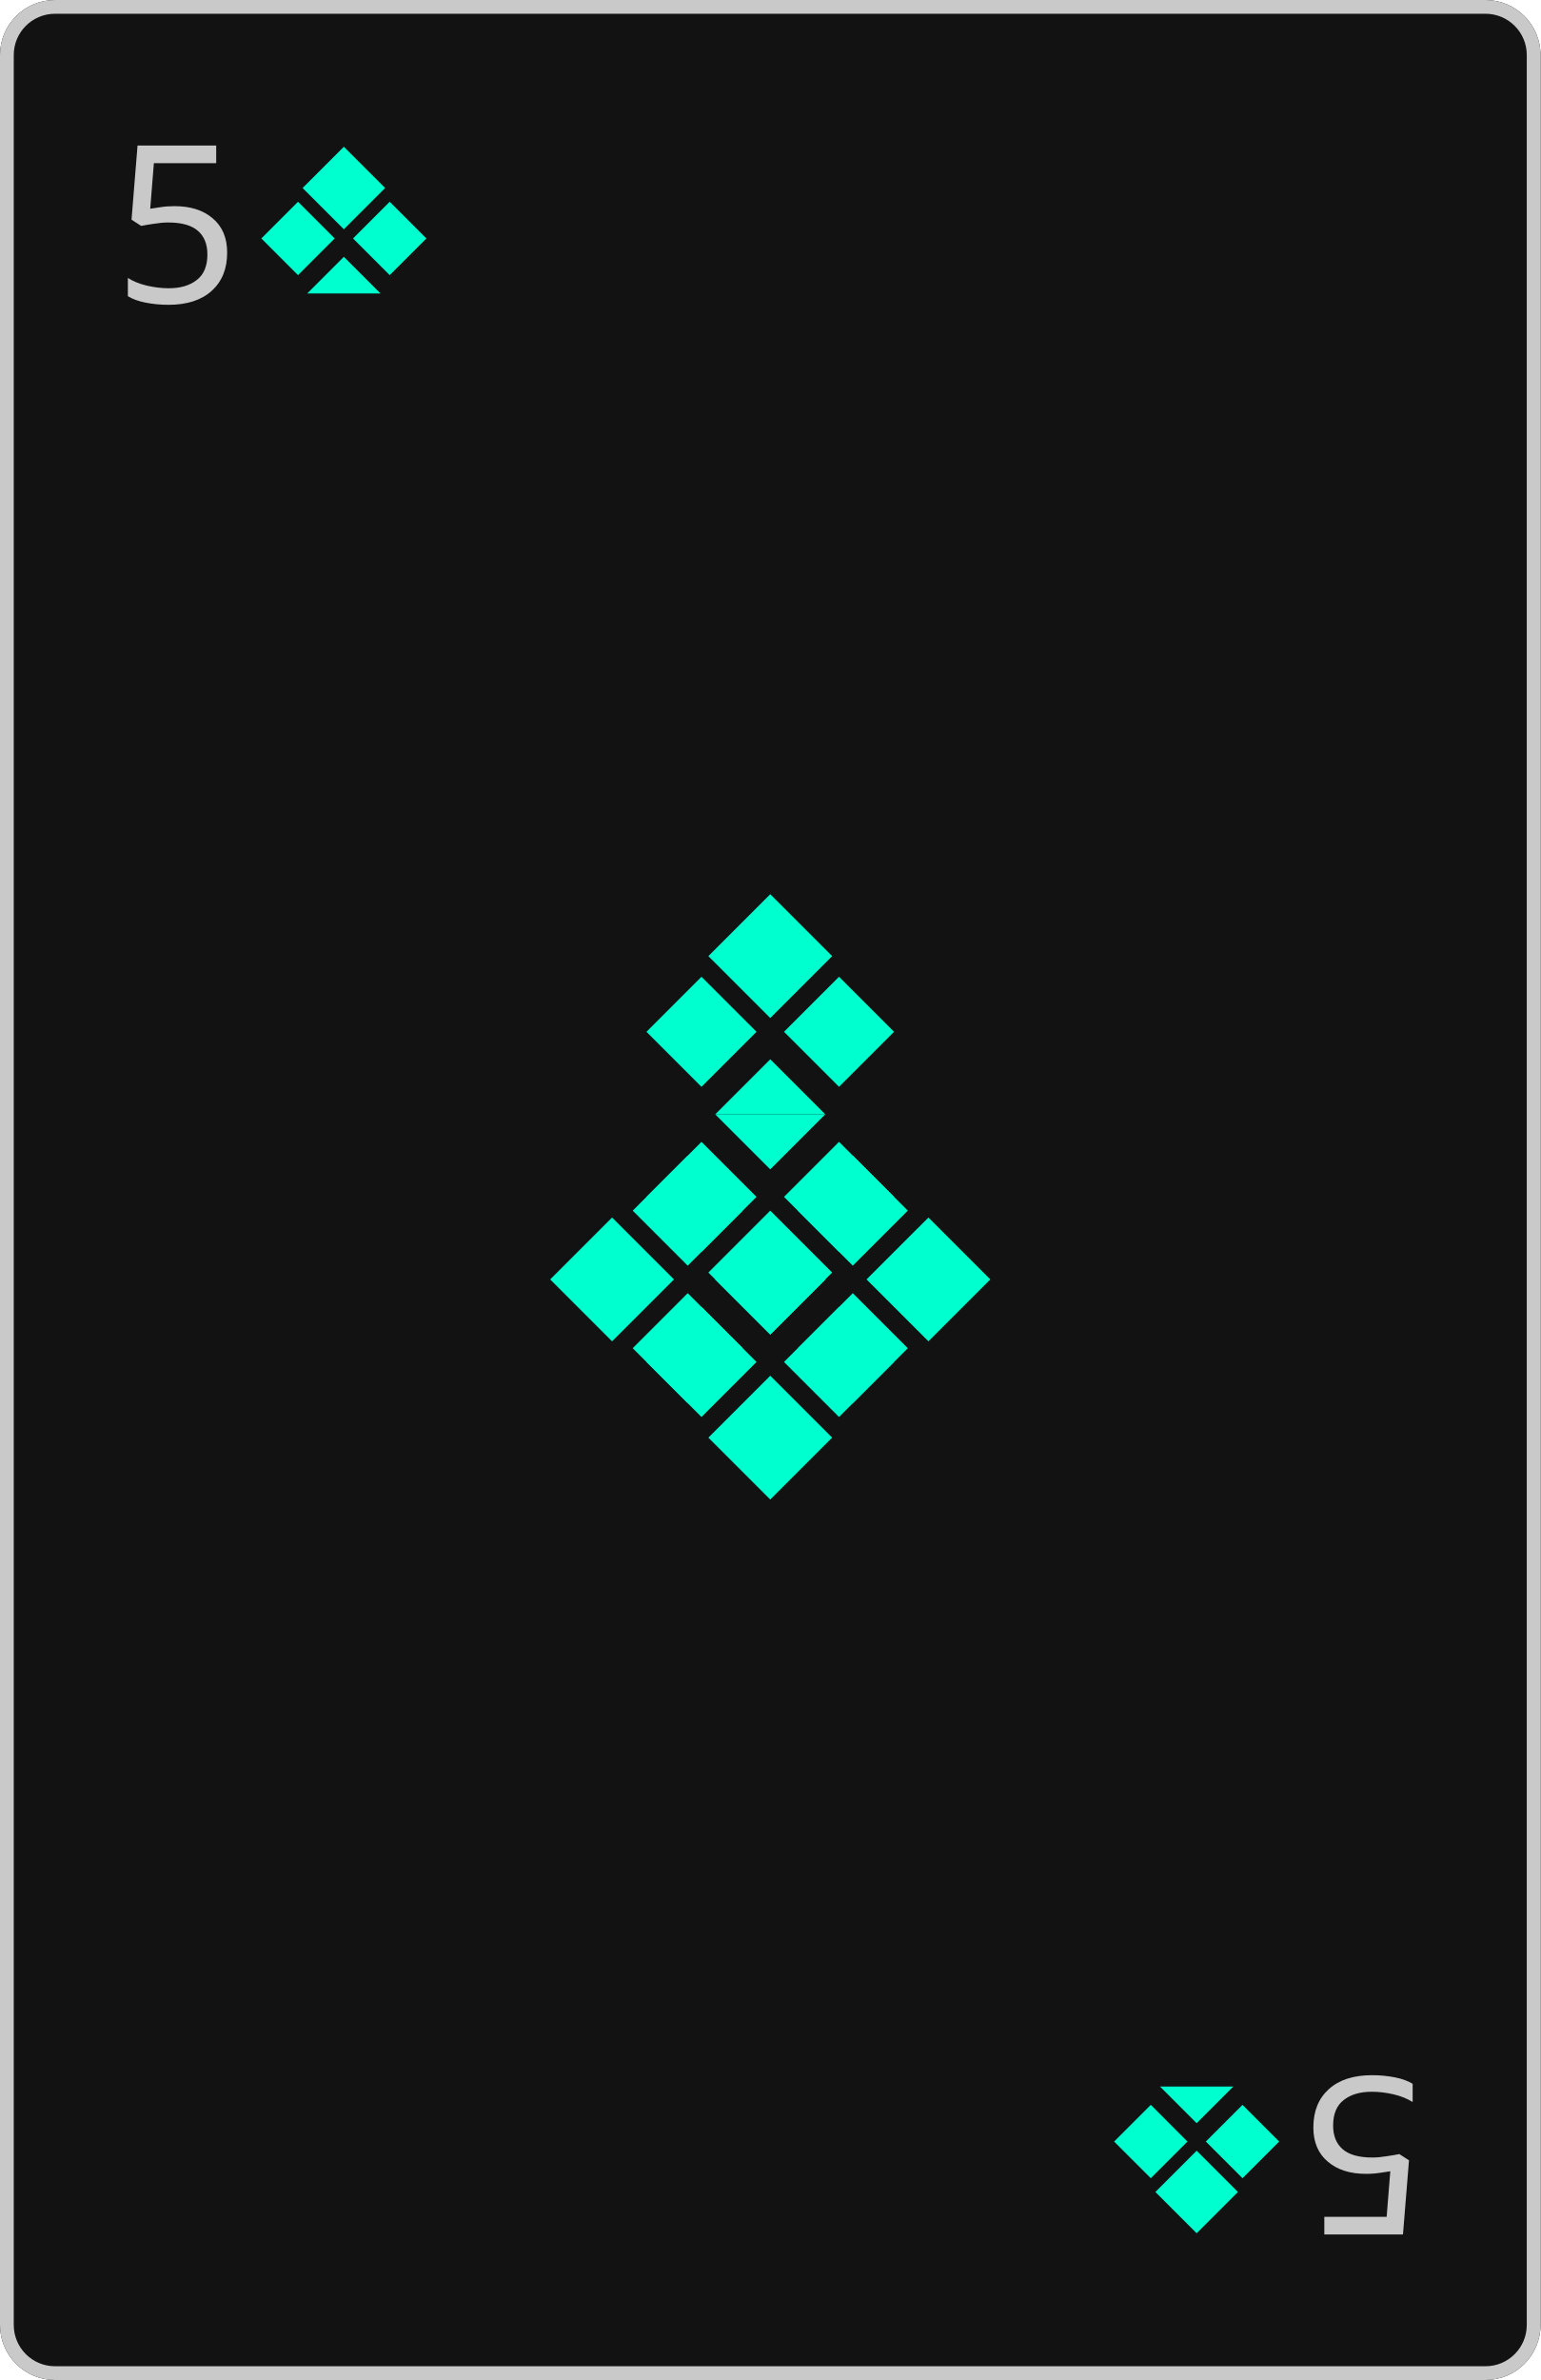
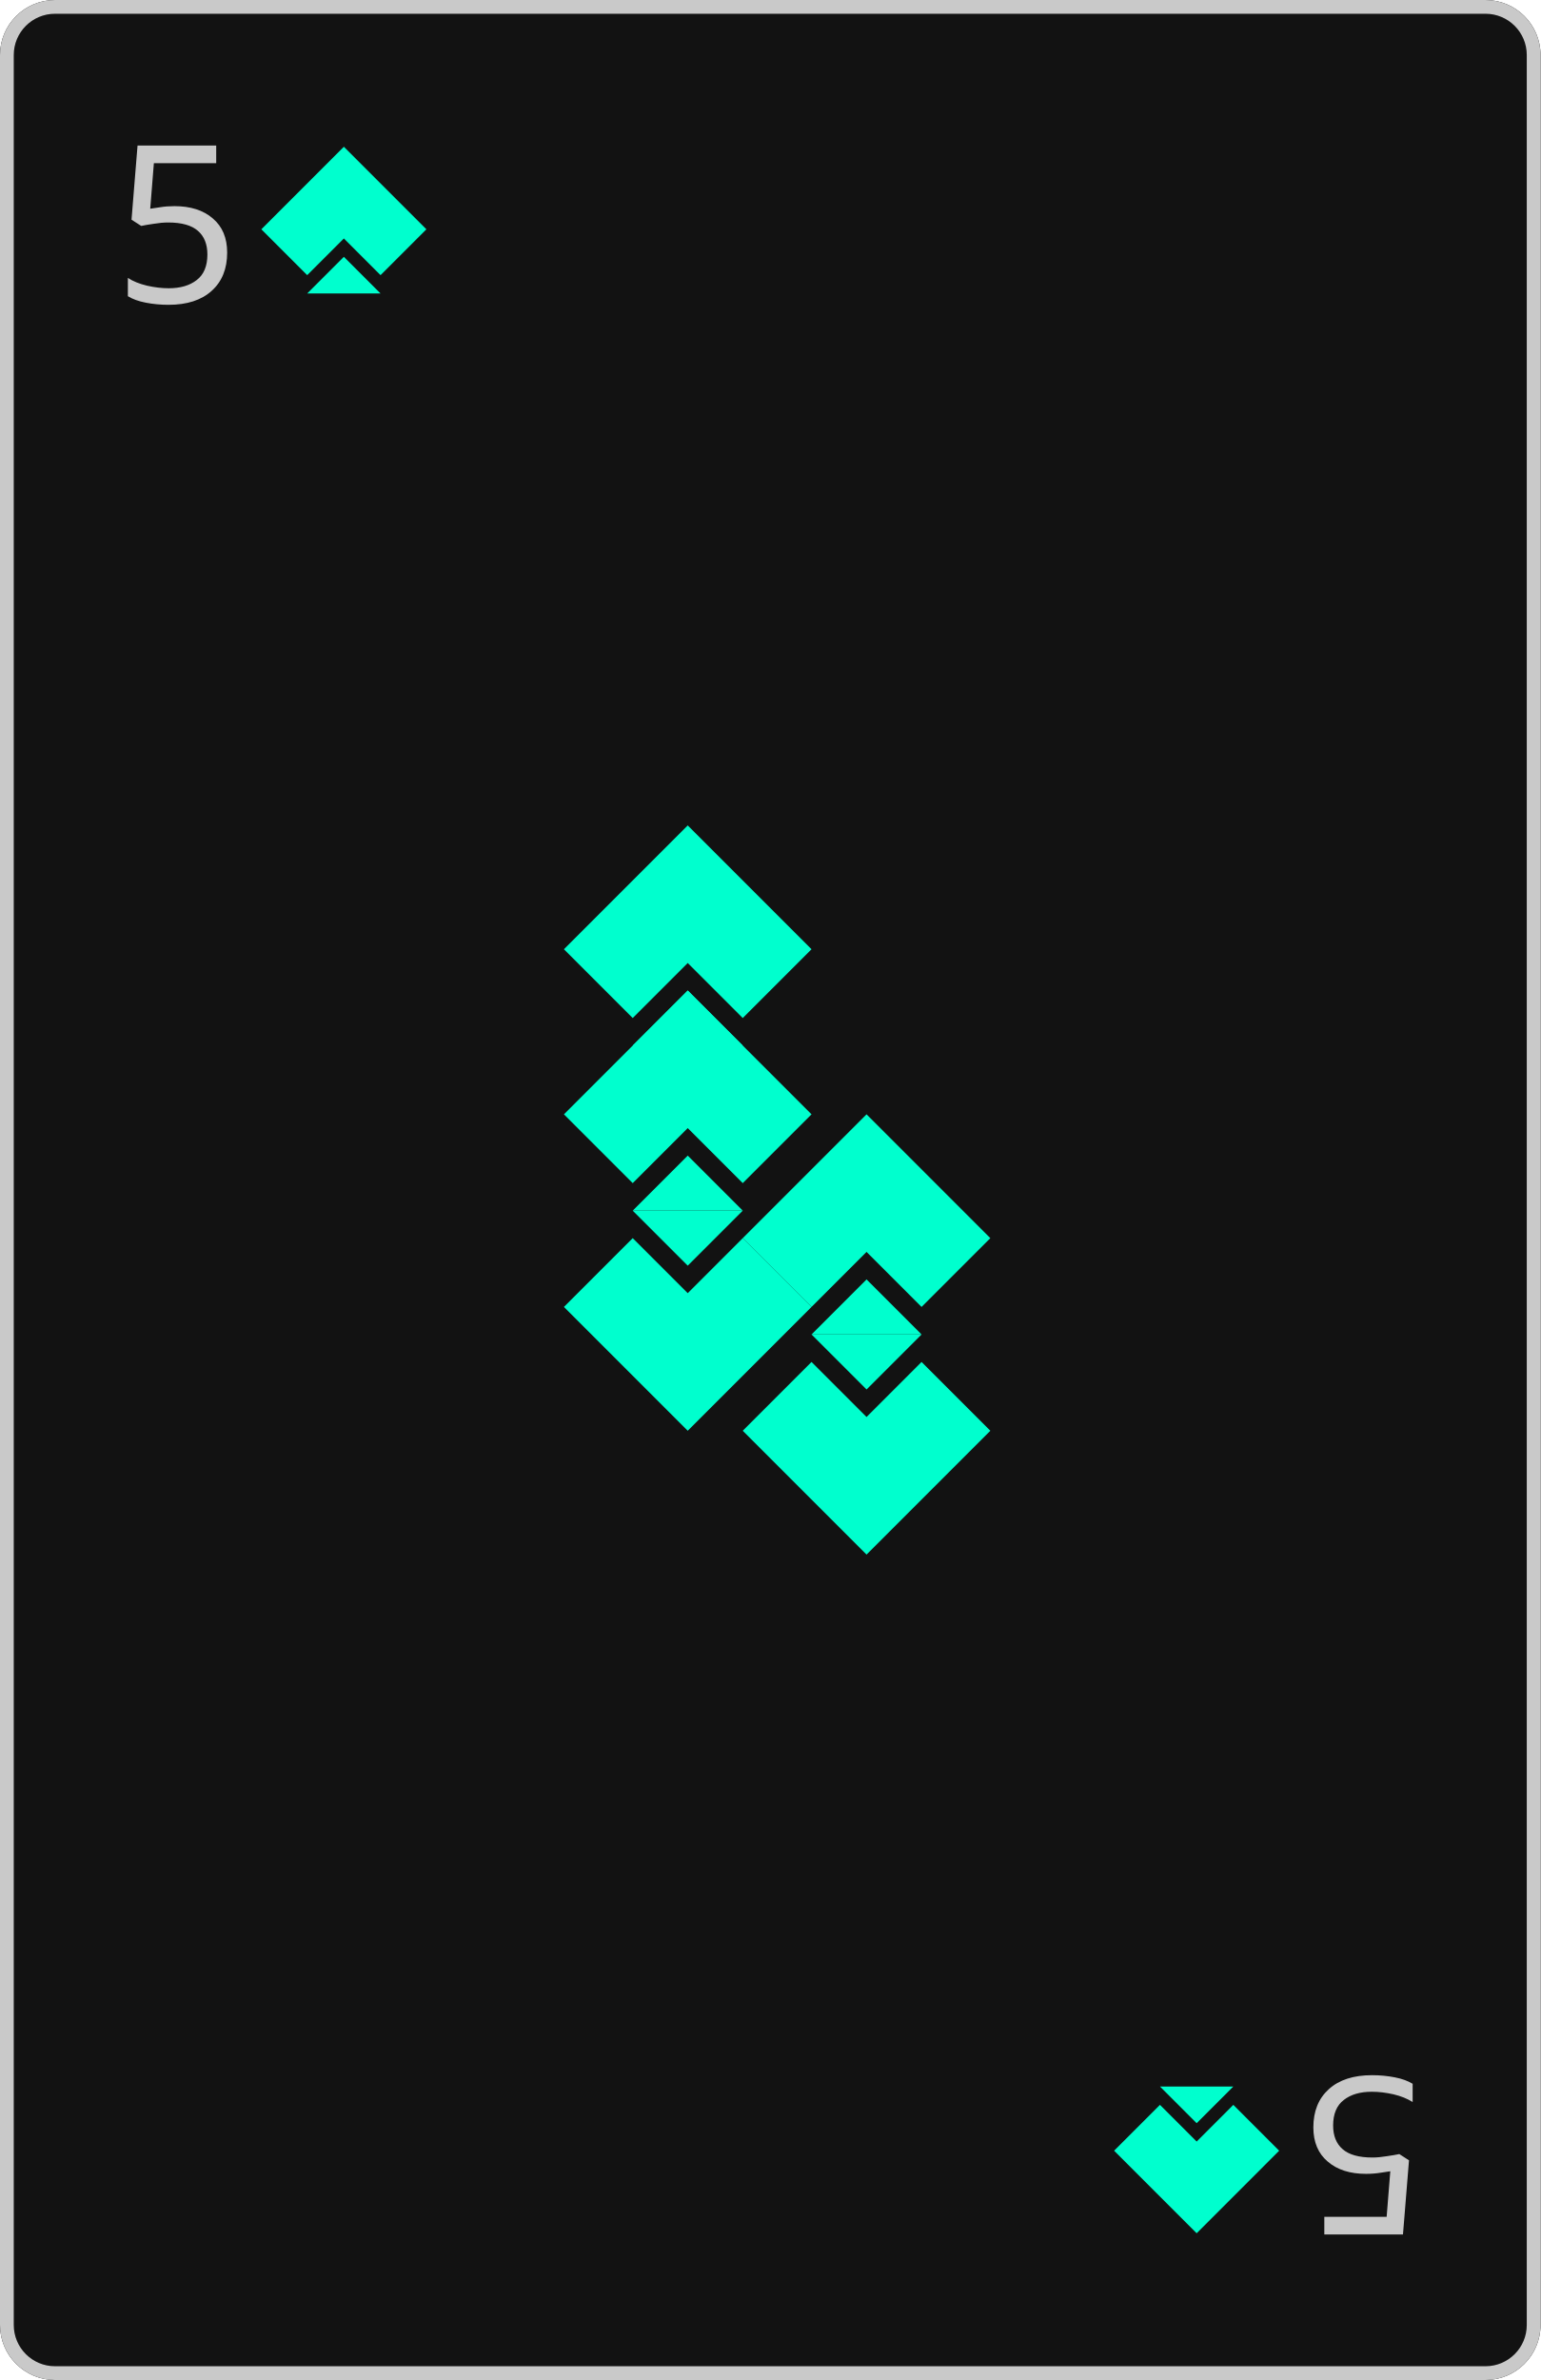
<svg xmlns="http://www.w3.org/2000/svg" width="112" height="173" viewBox="0 0 112 173">
  <defs>
    <style>.a{fill:none;}.b{fill:#121212;stroke:#c9c9c9;stroke-linejoin:bevel;}.c{fill:#c9c9c9;font-size:16px;font-family:PTSans-Regular, PT Sans;}.d{clip-path:url(#a);}.e{fill:#00ffce;}.f{clip-path:url(#c);}.g{stroke:none;}</style>
    <clipPath id="a">
      <rect class="a" width="16" height="16" />
    </clipPath>
    <clipPath id="c">
      <rect class="a" width="24" height="24" />
    </clipPath>
  </defs>
-   <g transform="translate(-481 -281)">
-     <g transform="translate(289 219)">
-       <g class="b" transform="translate(192 62)">
-         <rect class="g" width="112" height="173" rx="4" />
-         <rect class="a" x="0.5" y="0.5" width="111" height="172" rx="3.5" />
-       </g>
-       <text class="c" transform="translate(209 84)">
-         <tspan x="-8.72" y="0">5</tspan>
-       </text>
-       <text class="c" transform="translate(287 213) rotate(180)">
-         <tspan x="-8.72" y="0">5</tspan>
-       </text>
-       <g class="d" transform="translate(209 70)">
-         <rect class="e" width="4.243" height="4.243" transform="translate(5 5.667) rotate(-45)" />
-         <rect class="e" width="3.771" height="3.771" transform="translate(2 9.333) rotate(-45)" />
-         <rect class="e" width="3.771" height="3.771" transform="translate(8.667 9.333) rotate(-45)" />
-         <path class="e" d="M133,338.667l-2.667,2.667h5.333Z" transform="translate(-125 -328)" />
+   <g transform="translate(-481 -72)">
+     <g class="b" transform="translate(481 72)">
+       <rect class="g" width="112" height="173" rx="4" />
+       <rect class="a" x="0.5" y="0.5" width="111" height="172" rx="3.5" />
+     </g>
+     <text class="c" transform="translate(498 94)">
+       <tspan x="-8.72" y="0">5</tspan>
+     </text>
+     <text class="c" transform="translate(576 223) rotate(180)">
+       <tspan x="-8.72" y="0">5</tspan>
+     </text>
+     <g transform="translate(404)">
+       <g class="d" transform="translate(94 80)">
+         <path class="e" d="M116.333,330.667l6,6L119,340l-2.667-2.667L113.667,340l-3.333-3.333Z" transform="translate(-108.333 -328)" />
+         <path class="e" d="M116.333,338.667l-2.667,2.667H119Z" transform="translate(-108.333 -328)" />
        <rect class="a" width="16" height="16" />
      </g>
-       <g class="d" transform="translate(287 227) rotate(180)">
-         <rect class="e" width="4.243" height="4.243" transform="translate(5 5.667) rotate(-45)" />
-         <rect class="e" width="3.771" height="3.771" transform="translate(2 9.333) rotate(-45)" />
-         <rect class="e" width="3.771" height="3.771" transform="translate(8.667 9.333) rotate(-45)" />
-         <path class="e" d="M133,338.667l-2.667,2.667h5.333Z" transform="translate(-125 -328)" />
+       <g class="d" transform="translate(172 237) rotate(180)">
+         <path class="e" d="M116.333,330.667l6,6L119,340l-2.667-2.667L113.667,340l-3.333-3.333Z" transform="translate(-108.333 -328)" />
+         <path class="e" d="M116.333,338.667l-2.667,2.667H119Z" transform="translate(-108.333 -328)" />
        <rect class="a" width="16" height="16" />
      </g>
    </g>
-     <g transform="translate(-1 -1)">
-       <g class="f" transform="translate(518 387) rotate(-90)">
-         <rect class="e" width="6.364" height="6.364" transform="translate(7.5 8.5) rotate(-45)" />
-         <rect class="e" width="5.657" height="5.657" transform="translate(3 14) rotate(-45)" />
-         <rect class="e" width="5.657" height="5.657" transform="translate(13 14) rotate(-45)" />
-         <path class="e" d="M146,306l-4,4h8Z" transform="translate(-134 -290)" />
-         <rect class="a" width="24" height="24" />
-       </g>
-       <g class="f" transform="translate(526 343)">
-         <rect class="e" width="6.364" height="6.364" transform="translate(7.5 8.5) rotate(-45)" />
-         <rect class="e" width="5.657" height="5.657" transform="translate(3 14) rotate(-45)" />
-         <rect class="e" width="5.657" height="5.657" transform="translate(13 14) rotate(-45)" />
-         <path class="e" d="M146,306l-4,4h8Z" transform="translate(-134 -290)" />
-         <rect class="a" width="24" height="24" />
-       </g>
-       <g class="f" transform="translate(550 395) rotate(180)">
-         <rect class="e" width="6.364" height="6.364" transform="translate(7.5 8.5) rotate(-45)" />
-         <rect class="e" width="5.657" height="5.657" transform="translate(3 14) rotate(-45)" />
-         <rect class="e" width="5.657" height="5.657" transform="translate(13 14) rotate(-45)" />
-         <path class="e" d="M146,306l-4,4h8Z" transform="translate(-134 -290)" />
-         <rect class="a" width="24" height="24" />
-       </g>
-       <g class="f" transform="translate(558 363) rotate(90)">
-         <rect class="e" width="6.364" height="6.364" transform="translate(7.5 8.5) rotate(-45)" />
-         <rect class="e" width="5.657" height="5.657" transform="translate(3 14) rotate(-45)" />
-         <rect class="e" width="5.657" height="5.657" transform="translate(13 14) rotate(-45)" />
-         <path class="e" d="M146,306l-4,4h8Z" transform="translate(-134 -290)" />
-         <rect class="a" width="24" height="24" />
-       </g>
-       <g class="f" transform="translate(550 383) rotate(180)">
-         <rect class="e" width="6.364" height="6.364" transform="translate(7.5 8.5) rotate(-45)" />
-         <rect class="e" width="5.657" height="5.657" transform="translate(3 14) rotate(-45)" />
-         <rect class="e" width="5.657" height="5.657" transform="translate(13 14) rotate(-45)" />
-         <path class="e" d="M146,306l-4,4h8Z" transform="translate(-134 -290)" />
-         <rect class="a" width="24" height="24" />
-       </g>
+     <g class="f" transform="translate(519 140)">
+       <path class="e" d="M121,294l9,9-5,5-4-4-4,4-5-5Z" transform="translate(-109 -290)" />
+       <path class="e" d="M121,306l-4,4h8Z" transform="translate(-109 -290)" />
+       <rect class="a" width="24" height="24" />
+     </g>
+     <g class="f" transform="translate(519 128)">
+       <path class="e" d="M121,294l9,9-5,5-4-4-4,4-5-5Z" transform="translate(-109 -290)" />
+       <path class="e" d="M121,306l-4,4h8Z" transform="translate(-109 -290)" />
+       <rect class="a" width="24" height="24" />
+     </g>
+     <g class="f" transform="translate(532 149)">
+       <path class="e" d="M121,294l9,9-5,5-4-4-4,4-5-5Z" transform="translate(-109 -290)" />
+       <path class="e" d="M121,306l-4,4h8Z" transform="translate(-109 -290)" />
+       <rect class="a" width="24" height="24" />
+     </g>
+     <g class="f" transform="translate(543 180) rotate(180)">
+       <path class="e" d="M121,294l9,9-5,5-4-4-4,4-5-5Z" transform="translate(-109 -290)" />
+       <path class="e" d="M121,306l-4,4h8Z" transform="translate(-109 -290)" />
+       <rect class="a" width="24" height="24" />
+     </g>
+     <g class="f" transform="translate(556 189) rotate(180)">
+       <path class="e" d="M121,294l9,9-5,5-4-4-4,4-5-5Z" transform="translate(-109 -290)" />
+       <path class="e" d="M121,306l-4,4h8Z" transform="translate(-109 -290)" />
+       <rect class="a" width="24" height="24" />
    </g>
  </g>
</svg>
